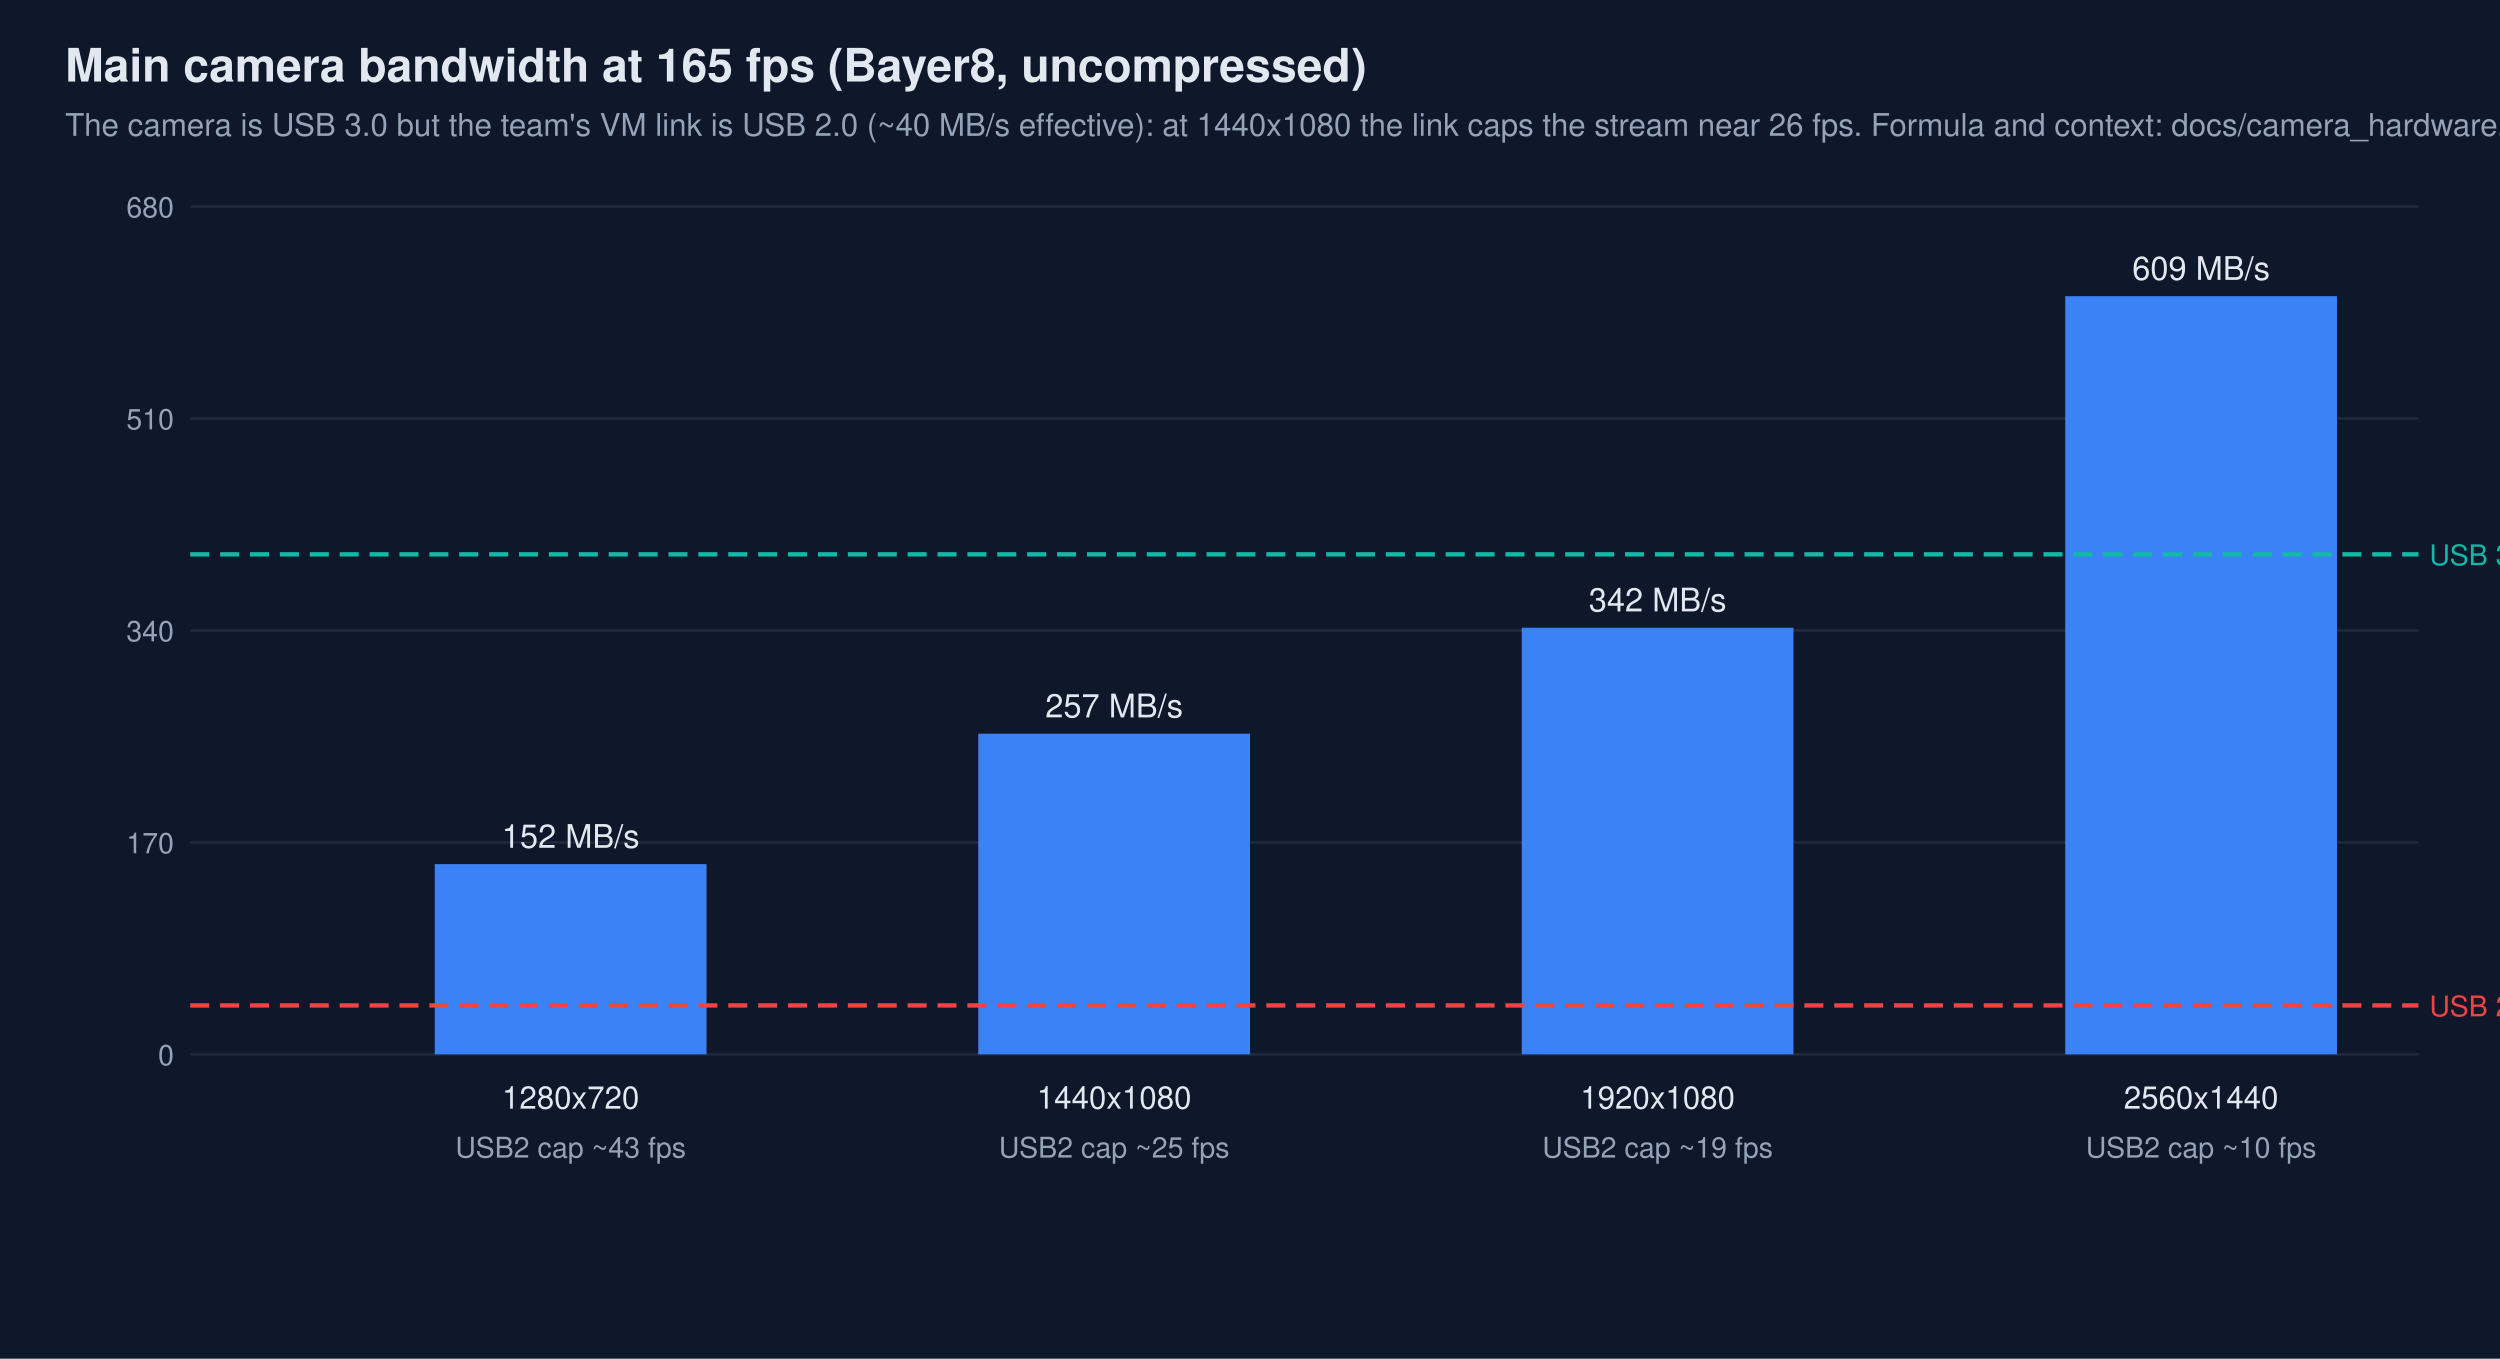
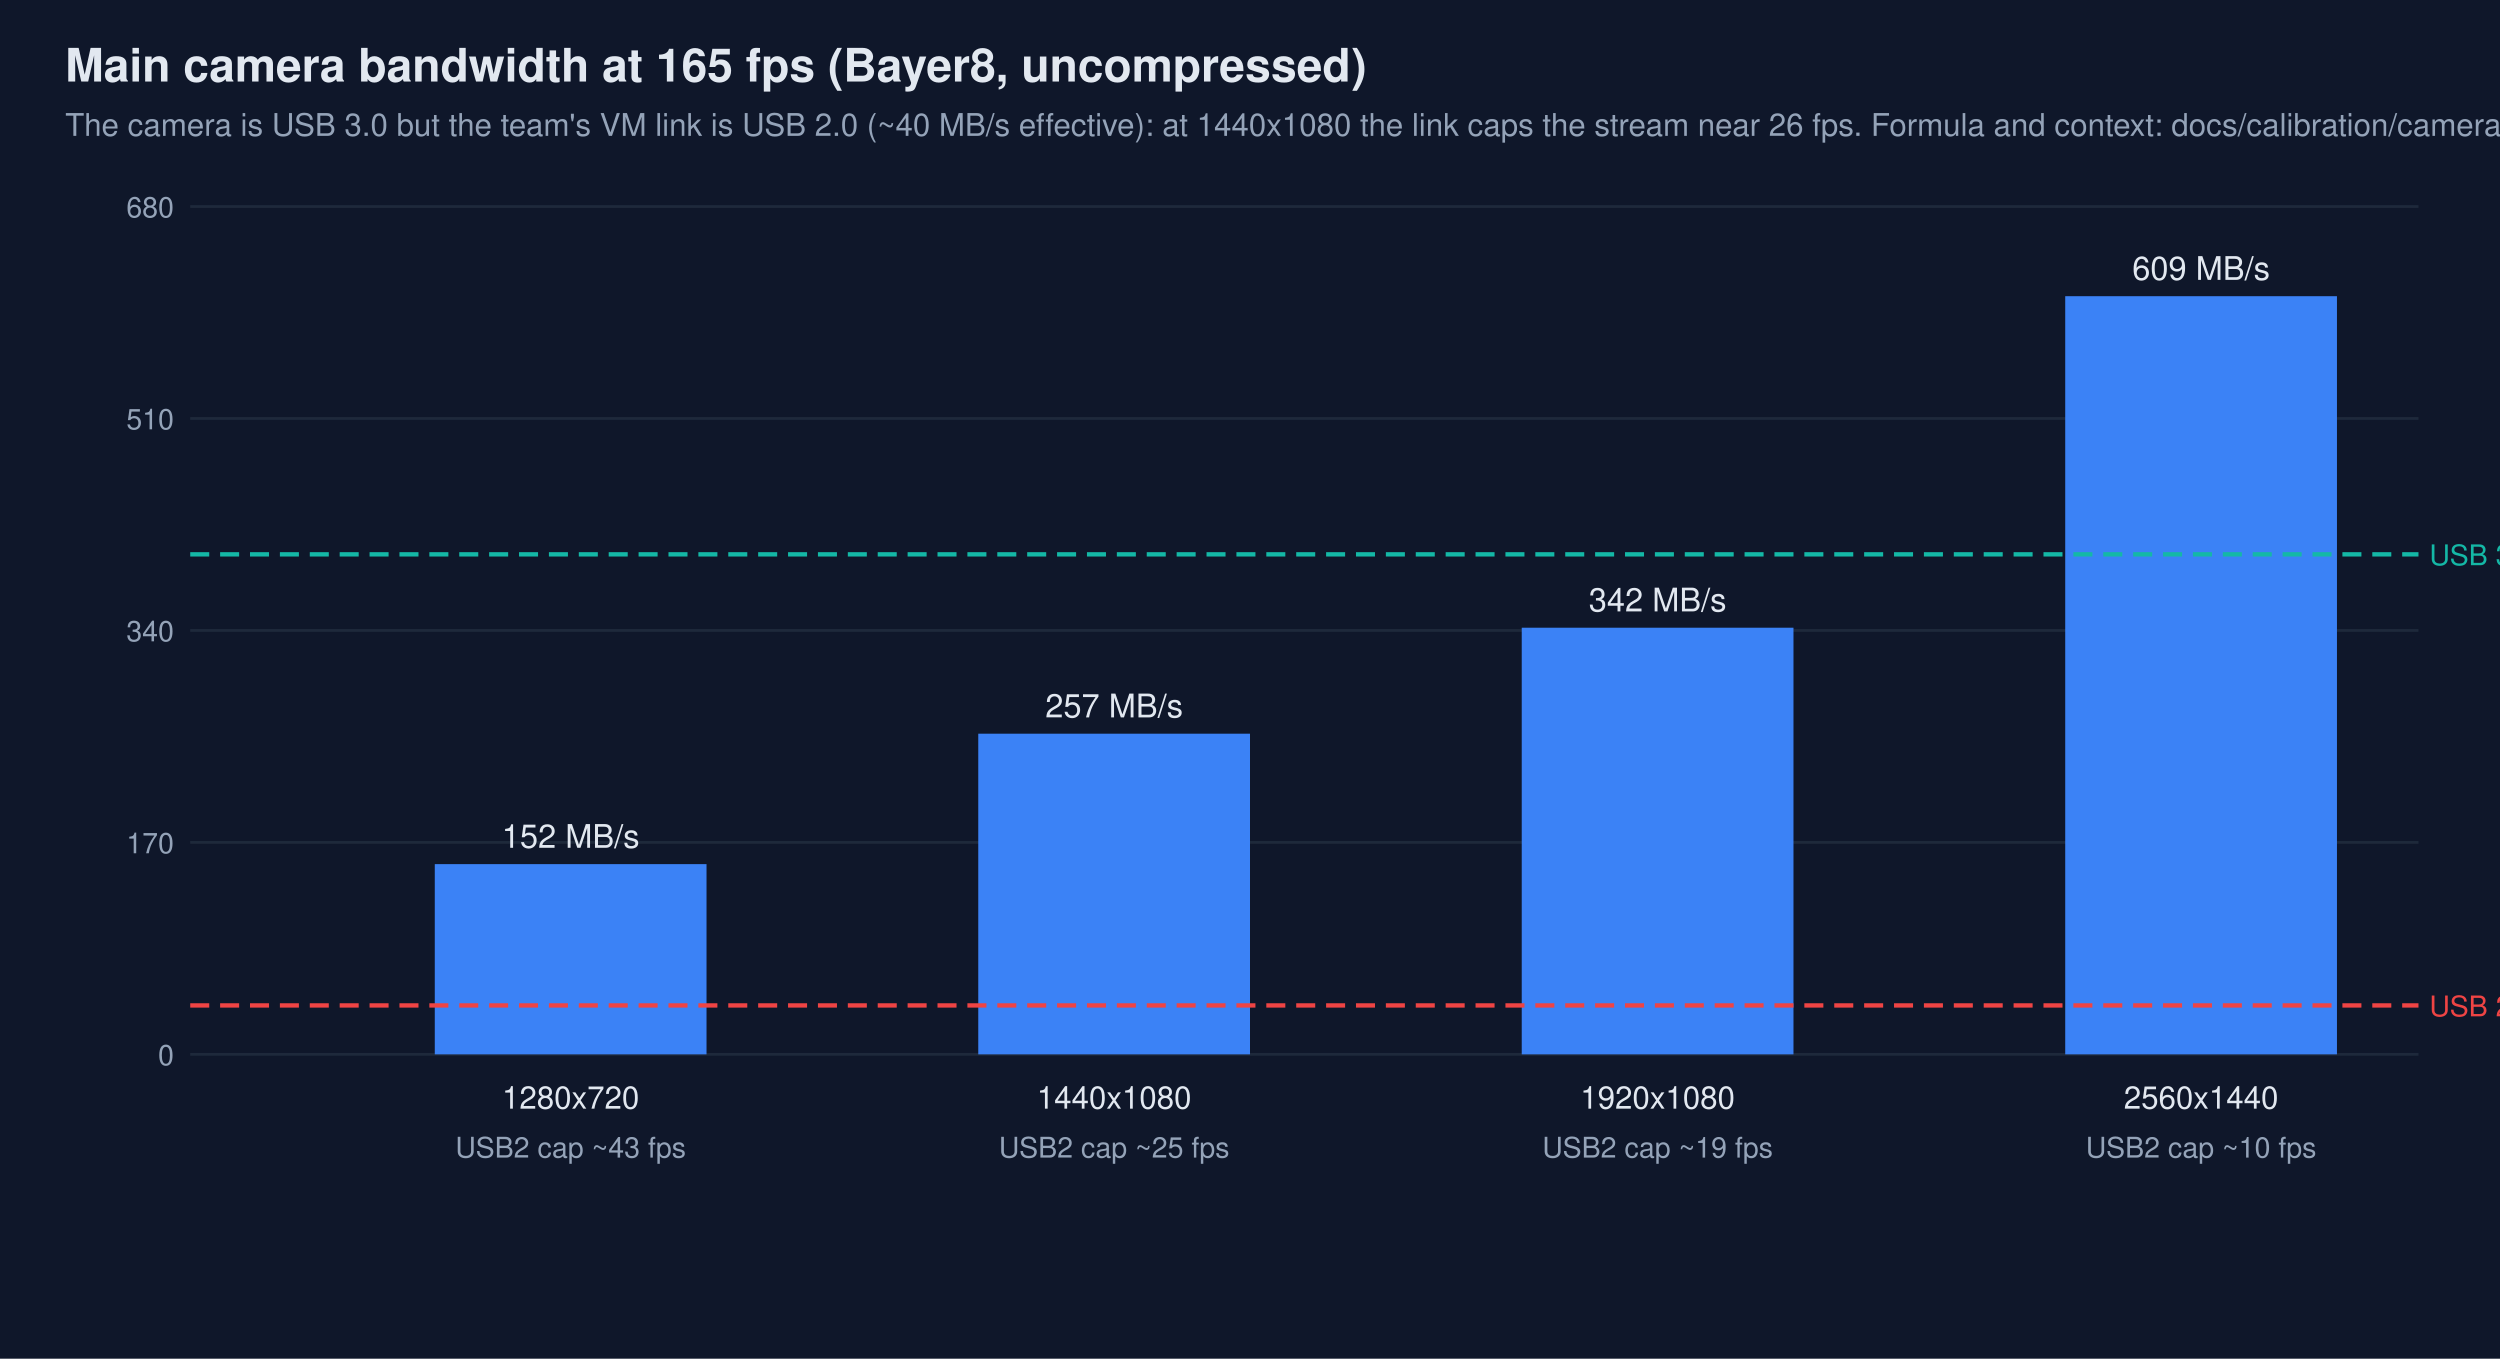
<svg xmlns="http://www.w3.org/2000/svg" width="920" height="500" viewBox="0 0 920 500" font-family="'Segoe UI', Helvetica, Arial, sans-serif">
  <rect width="920" height="500" fill="#0f172a" />
  <text x="24" y="30" font-size="17" font-weight="bold" fill="#e2e8f0">Main camera bandwidth at 165 fps (Bayer8, uncompressed)</text>
-   <text x="24" y="50" font-size="11.5" fill="#94a3b8">The camera is USB 3.0 but the team's VM link is USB 2.0 (~40 MB/s effective): at 1440x1080 the link caps the stream near 26 fps. Formula and context: docs/camera_hardware.md</text>
+   <text x="24" y="50" font-size="11.5" fill="#94a3b8">The camera is USB 3.0 but the team's VM link is USB 2.0 (~40 MB/s effective): at 1440x1080 the link caps the stream near 26 fps. Formula and context: docs/calibration/camera_hardware.md</text>
  <line x1="70" y1="388" x2="890" y2="388" stroke="#1e293b" />
  <text x="64" y="392" font-size="10.5" text-anchor="end" fill="#94a3b8">0</text>
  <line x1="70" y1="310" x2="890" y2="310" stroke="#1e293b" />
  <text x="64" y="314" font-size="10.5" text-anchor="end" fill="#94a3b8">170</text>
  <line x1="70" y1="232" x2="890" y2="232" stroke="#1e293b" />
  <text x="64" y="236" font-size="10.5" text-anchor="end" fill="#94a3b8">340</text>
  <line x1="70" y1="154" x2="890" y2="154" stroke="#1e293b" />
  <text x="64" y="158" font-size="10.5" text-anchor="end" fill="#94a3b8">510</text>
  <line x1="70" y1="76" x2="890" y2="76" stroke="#1e293b" />
  <text x="64" y="80" font-size="10.5" text-anchor="end" fill="#94a3b8">680</text>
  <rect x="160" y="318" width="100" height="70" fill="#3b82f6" />
  <text x="210" y="312" font-size="12" text-anchor="middle" fill="#e2e8f0">152 MB/s</text>
  <text x="210" y="408" font-size="11.5" text-anchor="middle" fill="#e2e8f0">1280x720</text>
  <text x="210" y="426" font-size="10.5" text-anchor="middle" fill="#94a3b8">USB2 cap ~43 fps</text>
  <rect x="360" y="270" width="100" height="118" fill="#3b82f6" />
  <text x="410" y="264" font-size="12" text-anchor="middle" fill="#e2e8f0">257 MB/s</text>
  <text x="410" y="408" font-size="11.5" text-anchor="middle" fill="#e2e8f0">1440x1080</text>
  <text x="410" y="426" font-size="10.5" text-anchor="middle" fill="#94a3b8">USB2 cap ~25 fps</text>
  <rect x="560" y="231" width="100" height="157" fill="#3b82f6" />
  <text x="610" y="225" font-size="12" text-anchor="middle" fill="#e2e8f0">342 MB/s</text>
  <text x="610" y="408" font-size="11.5" text-anchor="middle" fill="#e2e8f0">1920x1080</text>
  <text x="610" y="426" font-size="10.5" text-anchor="middle" fill="#94a3b8">USB2 cap ~19 fps</text>
  <rect x="760" y="109" width="100" height="279" fill="#3b82f6" />
  <text x="810" y="103" font-size="12" text-anchor="middle" fill="#e2e8f0">609 MB/s</text>
  <text x="810" y="408" font-size="11.5" text-anchor="middle" fill="#e2e8f0">2560x1440</text>
  <text x="810" y="426" font-size="10.5" text-anchor="middle" fill="#94a3b8">USB2 cap ~10 fps</text>
  <line x1="70" y1="370" x2="890" y2="370" stroke="#ef4444" stroke-dasharray="7 4" stroke-width="1.6" />
  <text x="894" y="374" font-size="10.5" fill="#ef4444">USB 2.0 effective ~40 MB/s</text>
  <line x1="70" y1="204" x2="890" y2="204" stroke="#14b8a6" stroke-dasharray="7 4" stroke-width="1.6" />
  <text x="894" y="208" font-size="10.5" fill="#14b8a6">USB 3.0 effective ~400 MB/s</text>
</svg>
